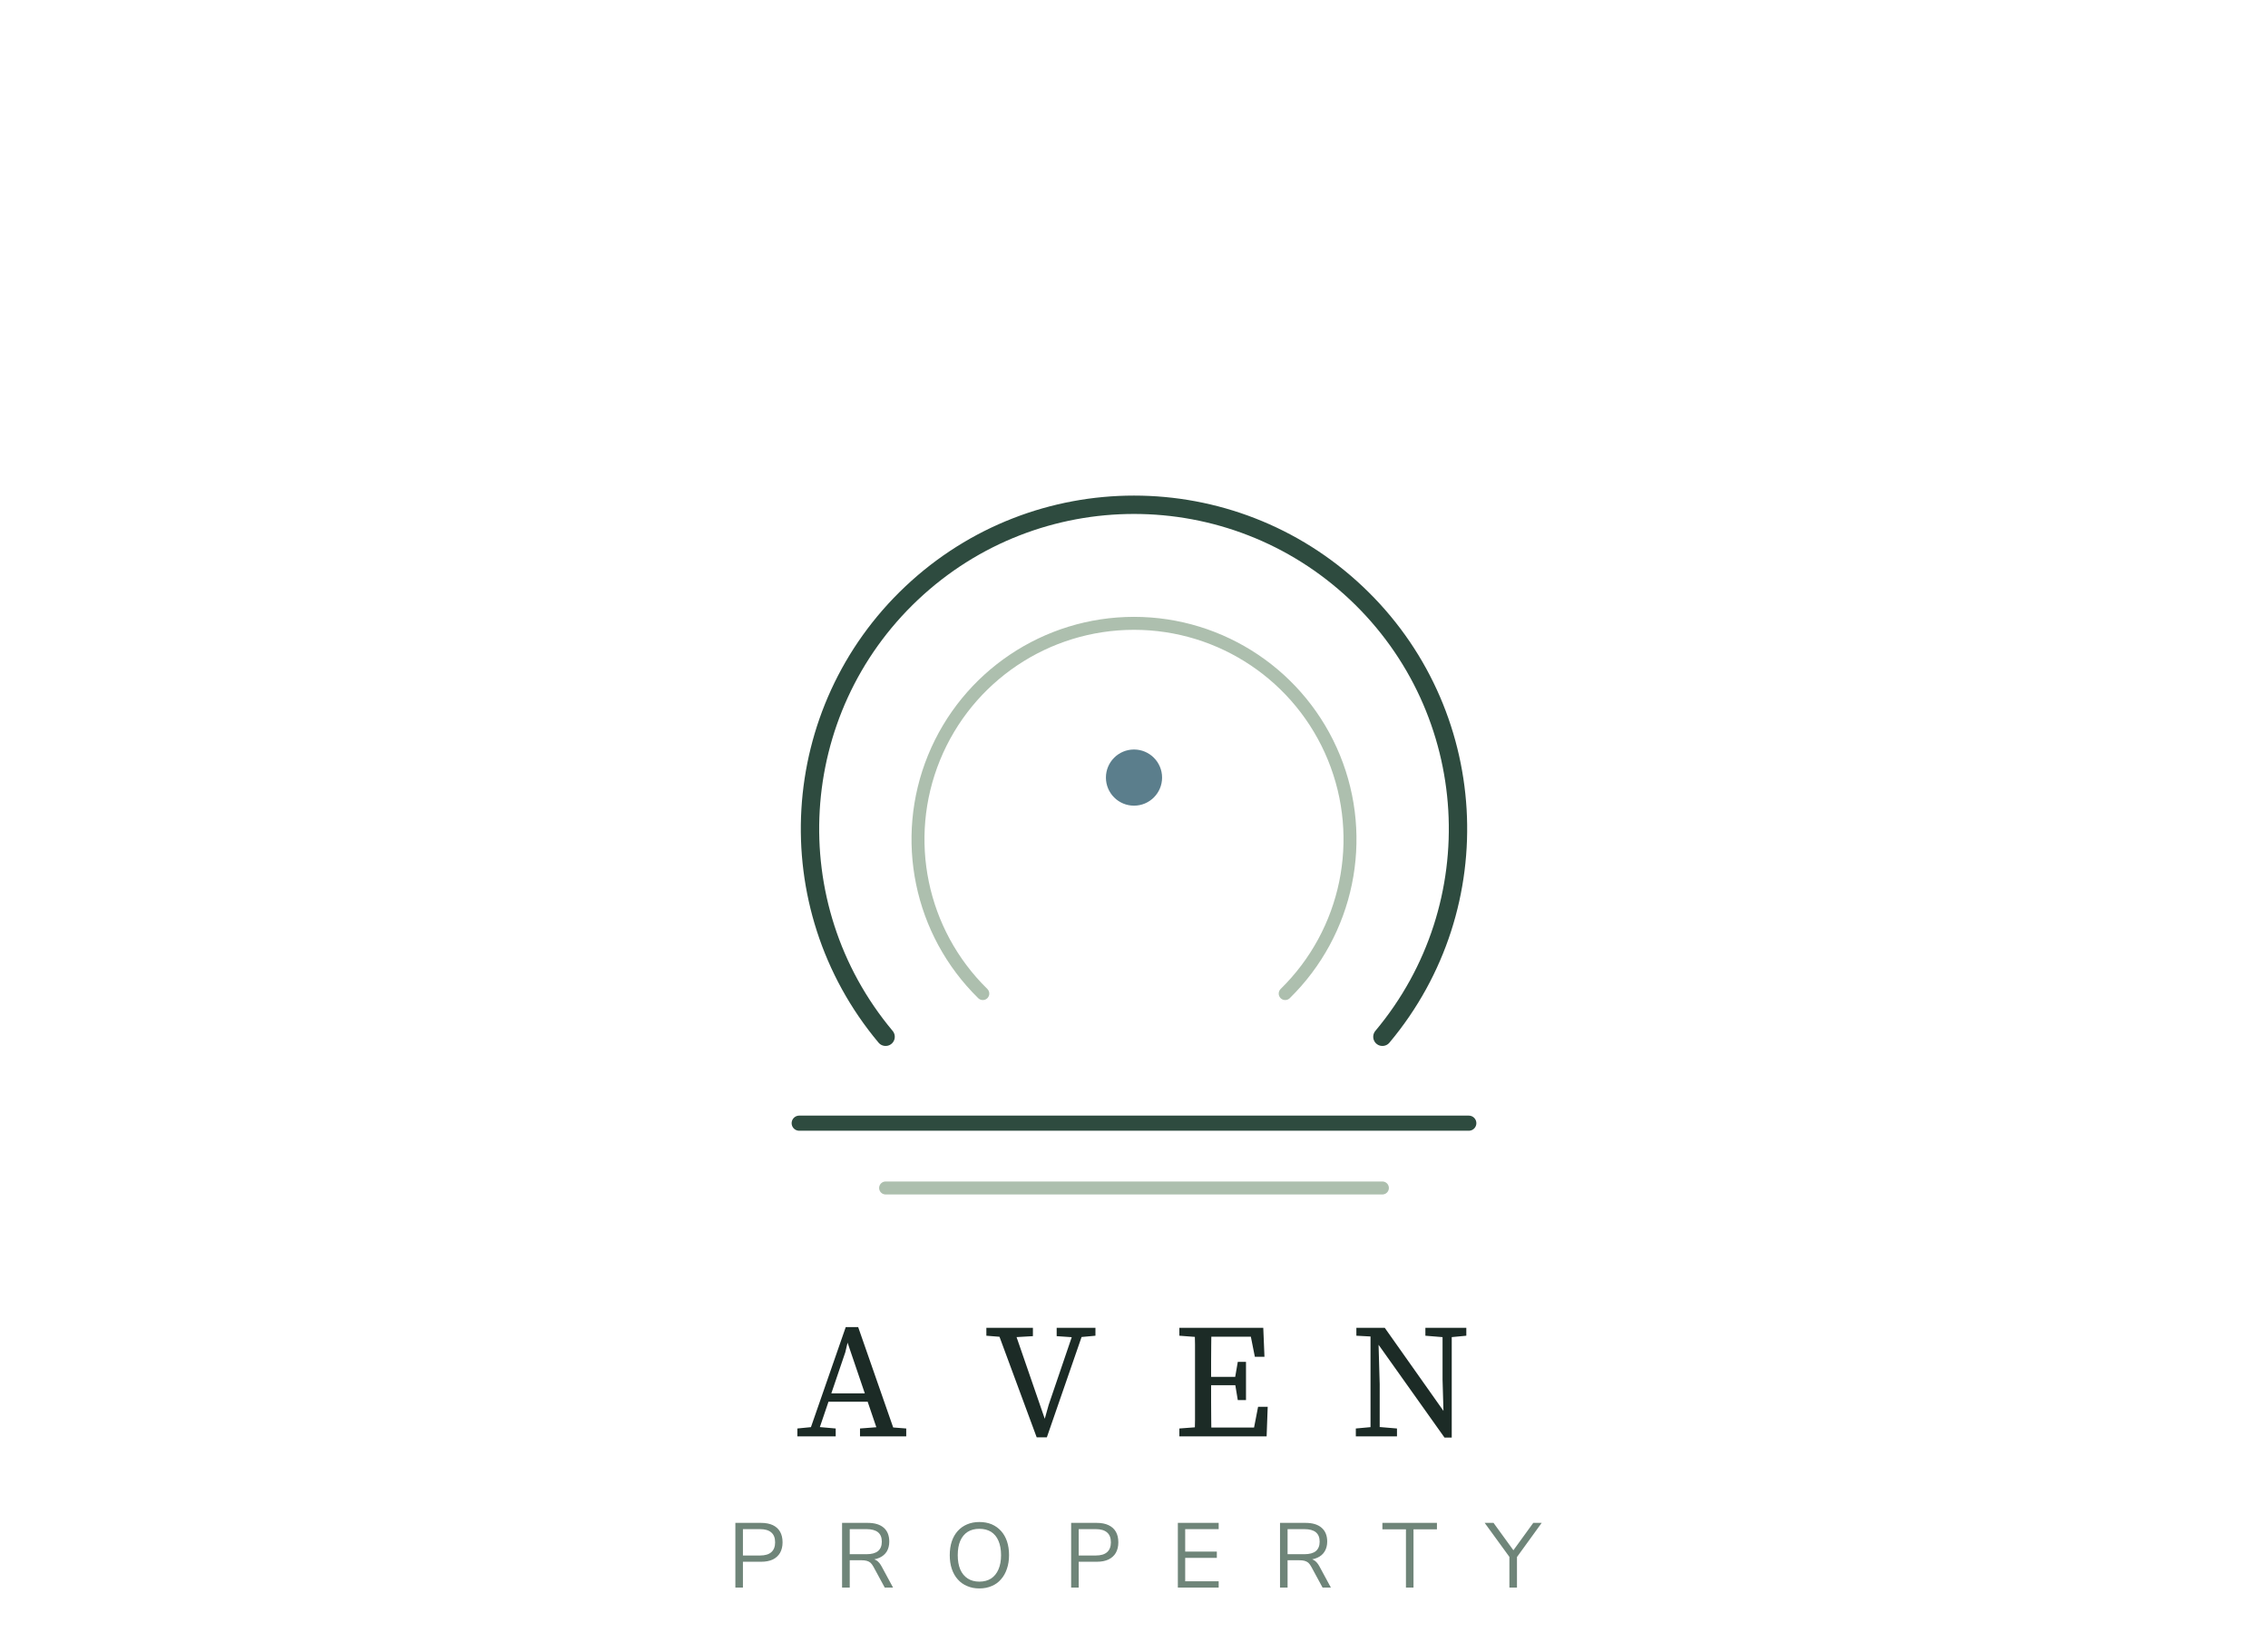
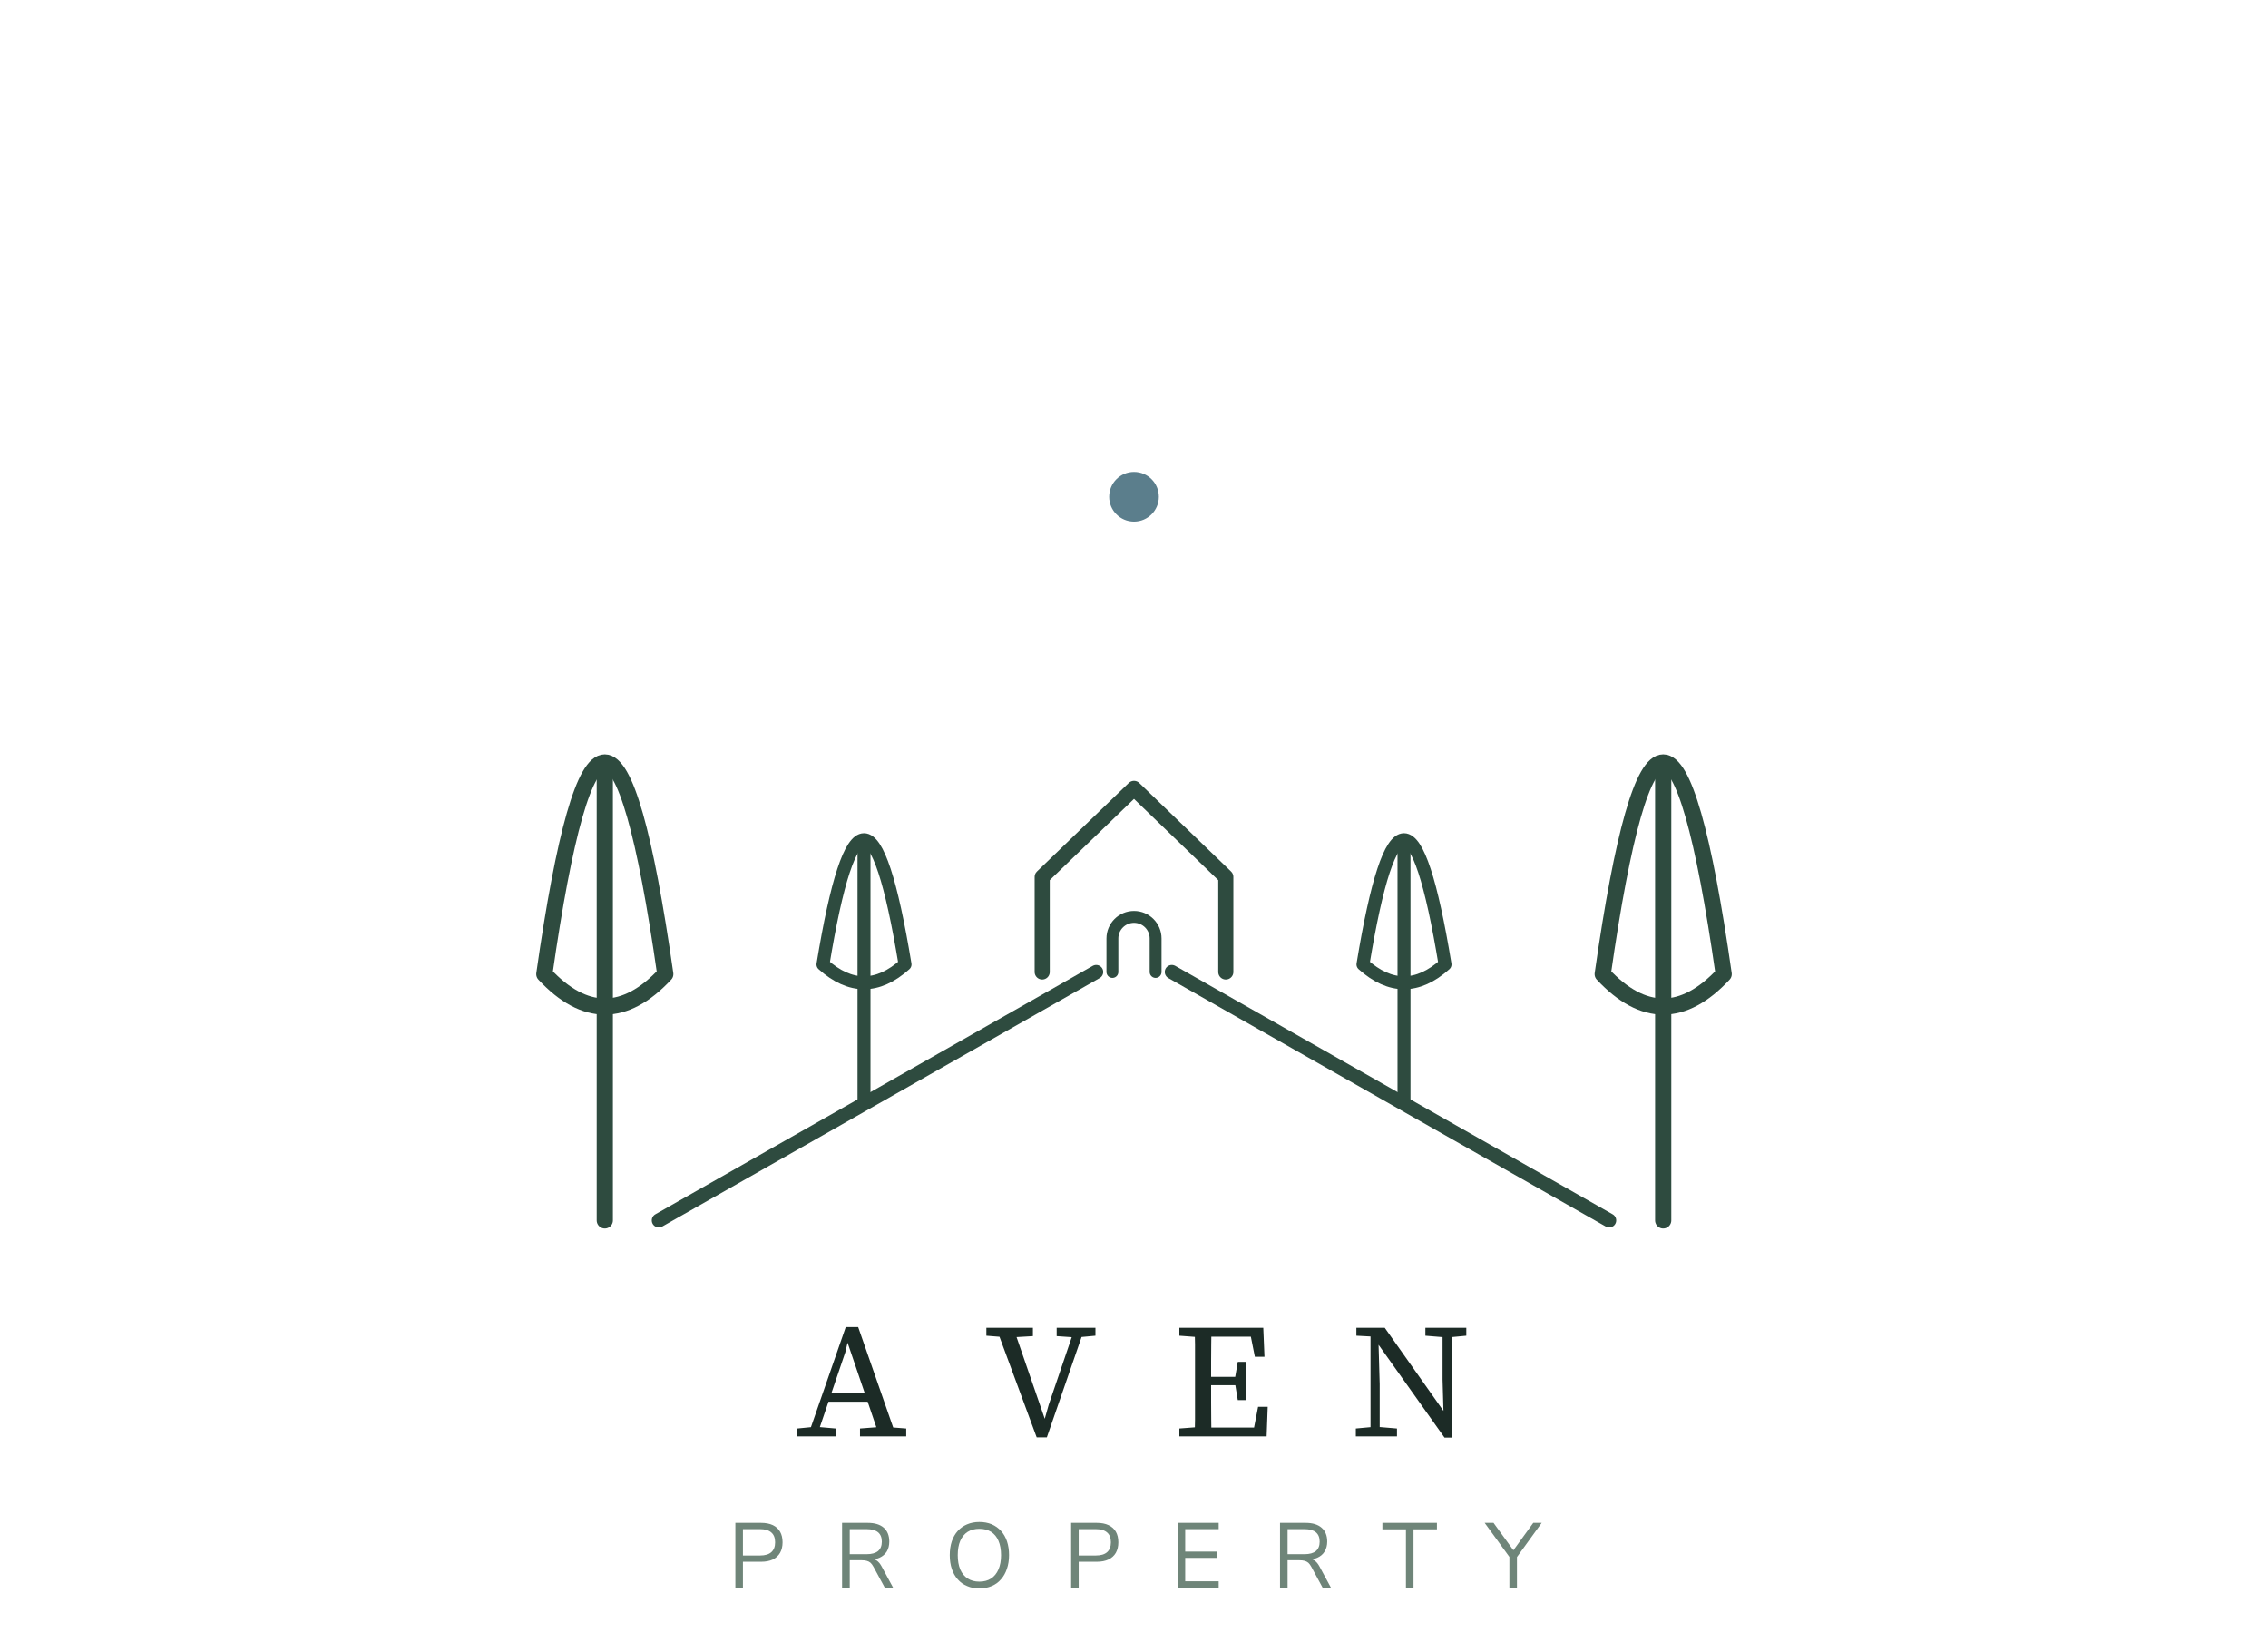
- <svg xmlns="http://www.w3.org/2000/svg" viewBox="0 0 210 152" role="img" aria-label="Two concentric arcs open at the base like a harbour mouth, a rain-blue drop sheltered inside">
-   <path d="M82 96 A30 30 0 1 1 128 96" fill="none" stroke="#2e4b3f" stroke-width="1.7" stroke-linecap="round" />
-   <path d="M91 92 A20 20 0 1 1 119 92" fill="none" stroke="#adbfae" stroke-width="1.2" stroke-linecap="round" />
-   <circle cx="105" cy="72" r="2.6" fill="#5b7e8c" />
-   <line x1="74" y1="104" x2="136" y2="104" stroke="#2e4b3f" stroke-width="1.4" stroke-linecap="round" />
-   <line x1="82" y1="110" x2="128" y2="110" stroke="#adbfae" stroke-width="1.2" stroke-linecap="round" />
+ <svg xmlns="http://www.w3.org/2000/svg" viewBox="0 0 210 152" role="img" aria-label="The Cypress Avenue - the South West's windbreak rows: two tall narrow trees a side, road to the house">
+   <line x1="61" y1="113" x2="101.5" y2="90" stroke="#2e4b3f" stroke-width="1.3" stroke-linecap="round" />
+   <line x1="149" y1="113" x2="108.5" y2="90" stroke="#2e4b3f" stroke-width="1.3" stroke-linecap="round" />
+   <line x1="56" y1="113" x2="56" y2="71" stroke="#2e4b3f" stroke-width="1.5" stroke-linecap="round" />
+   <path d="M50.4 90.2 Q56 51 61.6 90.2 Q56 96.2 50.4 90.2 Z" fill="none" stroke="#2e4b3f" stroke-width="1.5" stroke-linecap="round" stroke-linejoin="round" />
+   <line x1="154" y1="113" x2="154" y2="71" stroke="#2e4b3f" stroke-width="1.5" stroke-linecap="round" />
+   <path d="M148.4 90.2 Q154 51 159.6 90.2 Q154 96.2 148.4 90.2 Z" fill="none" stroke="#2e4b3f" stroke-width="1.5" stroke-linecap="round" stroke-linejoin="round" />
+   <line x1="80" y1="102.2" x2="80" y2="78.4" stroke="#2e4b3f" stroke-width="1.2" stroke-linecap="round" />
+   <path d="M76.2 89.3 Q80 66.2 83.8 89.3 Q80 92.7 76.2 89.3 Z" fill="none" stroke="#2e4b3f" stroke-width="1.2" stroke-linecap="round" stroke-linejoin="round" />
+   <line x1="130" y1="102.2" x2="130" y2="78.4" stroke="#2e4b3f" stroke-width="1.2" stroke-linecap="round" />
+   <path d="M126.2 89.3 Q130 66.2 133.8 89.3 Q130 92.7 126.2 89.3 Z" fill="none" stroke="#2e4b3f" stroke-width="1.2" stroke-linecap="round" stroke-linejoin="round" />
+   <path d="M96.5 90 L96.5 81.2 L105 73 L113.5 81.2 L113.5 90" fill="none" stroke="#2e4b3f" stroke-width="1.4" stroke-linecap="round" stroke-linejoin="round" />
+   <path d="M103 90 L103 86.9 A2 2 0 0 1 107 86.9 L107 90" fill="none" stroke="#2e4b3f" stroke-width="1.1" stroke-linecap="round" stroke-linejoin="round" />
+   <circle cx="105" cy="46" r="2.3" fill="#5b7e8c" />
  <g aria-label="AVEN">
    <path fill="#1c2b26" d="M73.83 133.00V132.27L75.35 132.12H75.67L77.38 132.27V133.00ZM74.79 133.00 78.31 122.88H79.46L82.99 133.00H81.43L78.42 124.15H78.52L78.27 125.21L75.62 133.00ZM76.45 129.79V129.02H80.87V129.79ZM79.63 133.00V132.27L81.59 132.12H81.98L83.91 132.27V133.00Z M95.99 133.09 92.24 122.95H93.83L96.82 131.61H96.67L97.10 130.08L99.53 122.95H100.44L96.93 133.09ZM91.33 123.68V122.95H95.64V123.72L93.74 123.83H93.21ZM97.84 123.72V122.95H101.43V123.68L99.81 123.83H99.45Z M109.20 133.00V132.27L111.19 132.12H111.36V133.00ZM110.62 133.00Q110.64 132.23 110.65 131.46Q110.65 130.69 110.65 129.90Q110.65 129.12 110.65 128.34V127.61Q110.65 126.83 110.65 126.05Q110.65 125.28 110.65 124.50Q110.64 123.72 110.62 122.95H112.17Q112.16 123.71 112.15 124.49Q112.14 125.26 112.14 126.04Q112.14 126.82 112.14 127.61V128.22Q112.14 129.05 112.14 129.85Q112.14 130.66 112.15 131.44Q112.16 132.22 112.17 133.00ZM111.36 133.00V132.18H116.61L116.02 132.68L116.49 130.26H117.38L117.28 133.00ZM111.40 128.26V127.49H114.92V128.26ZM114.61 129.64 114.34 128.01V127.67L114.61 126.10H115.37V129.64ZM109.20 123.68V122.95H111.36V123.83H111.19ZM116.19 125.63 115.72 123.27 116.31 123.77H111.36V122.95H116.97L117.08 125.63Z M125.54 133.00V132.27L127.18 132.12H127.57L129.35 132.27V133.00ZM126.90 133.00V123.29H127.61L127.75 128.17V133.00ZM131.98 123.68V122.95H135.77V123.68L134.19 123.83H133.81ZM133.75 133.11 127.61 124.47H127.42L127.08 123.76L125.59 123.68V122.95H128.22L133.78 130.82L133.66 130.87L133.57 127.73V122.95H134.42V133.11Z" />
  </g>
  <g aria-label="PROPERTY">
    <path fill="#6f8579" d="M68.09 147.00V141.01H70.47Q71.11 141.01 71.56 141.22Q72.00 141.43 72.23 141.83Q72.46 142.23 72.46 142.81Q72.46 143.37 72.23 143.78Q72.00 144.18 71.56 144.40Q71.11 144.61 70.47 144.61H68.79V147.00ZM68.79 144.03H70.38Q71.07 144.03 71.42 143.72Q71.77 143.41 71.77 142.81Q71.77 142.20 71.42 141.90Q71.07 141.59 70.38 141.59H68.79Z M77.97 147.00V141.01H80.35Q81.31 141.01 81.83 141.46Q82.34 141.91 82.34 142.74Q82.34 143.27 82.11 143.66Q81.87 144.04 81.43 144.24Q80.98 144.44 80.35 144.44L80.43 144.33H80.60Q80.93 144.33 81.18 144.50Q81.43 144.67 81.63 145.04L82.69 147.00H81.92L80.88 145.08Q80.75 144.84 80.60 144.70Q80.44 144.57 80.24 144.52Q80.04 144.47 79.76 144.47H78.68V147.00ZM78.68 143.91H80.24Q80.94 143.91 81.30 143.62Q81.65 143.32 81.65 142.75Q81.65 142.17 81.30 141.88Q80.94 141.59 80.24 141.59H78.68Z M90.68 147.08Q90.05 147.08 89.55 146.86Q89.04 146.65 88.68 146.24Q88.32 145.84 88.13 145.27Q87.94 144.71 87.94 144.00Q87.94 143.29 88.13 142.72Q88.32 142.16 88.68 141.76Q89.04 141.36 89.54 141.15Q90.05 140.93 90.68 140.93Q91.31 140.93 91.82 141.14Q92.33 141.36 92.69 141.76Q93.05 142.16 93.24 142.72Q93.43 143.29 93.43 143.99Q93.43 144.70 93.23 145.27Q93.04 145.84 92.68 146.24Q92.33 146.65 91.82 146.86Q91.31 147.08 90.68 147.08ZM90.68 146.45Q91.32 146.45 91.77 146.16Q92.21 145.87 92.45 145.32Q92.69 144.77 92.69 144.00Q92.69 143.22 92.45 142.67Q92.22 142.13 91.77 141.84Q91.32 141.56 90.68 141.56Q90.05 141.56 89.60 141.84Q89.15 142.13 88.91 142.68Q88.68 143.22 88.68 144.00Q88.68 144.77 88.91 145.32Q89.15 145.87 89.60 146.16Q90.05 146.45 90.68 146.45Z M99.18 147.00V141.01H101.55Q102.20 141.01 102.64 141.22Q103.09 141.43 103.32 141.83Q103.55 142.23 103.55 142.81Q103.55 143.37 103.32 143.78Q103.09 144.18 102.64 144.40Q102.20 144.61 101.55 144.61H99.88V147.00ZM99.88 144.03H101.47Q102.16 144.03 102.51 143.72Q102.86 143.41 102.86 142.81Q102.86 142.20 102.51 141.90Q102.16 141.59 101.47 141.59H99.88Z M109.06 147.00V141.01H112.84V141.59H109.74V143.67H112.67V144.25H109.74V146.42H112.84V147.00Z M118.52 147.00V141.01H120.89Q121.85 141.01 122.37 141.46Q122.89 141.91 122.89 142.74Q122.89 143.27 122.65 143.66Q122.42 144.04 121.97 144.24Q121.52 144.44 120.89 144.44L120.97 144.33H121.14Q121.48 144.33 121.72 144.50Q121.97 144.67 122.17 145.04L123.23 147.00H122.46L121.42 145.08Q121.29 144.84 121.14 144.70Q120.98 144.57 120.78 144.52Q120.58 144.47 120.30 144.47H119.22V147.00ZM119.22 143.91H120.78Q121.49 143.91 121.84 143.62Q122.19 143.32 122.19 142.75Q122.19 142.17 121.84 141.88Q121.49 141.59 120.78 141.59H119.22Z M130.18 147.00V141.61H128.00V141.01H133.05V141.61H130.88V147.00Z M139.76 147.00V143.90L139.92 144.38L137.47 141.01H138.29L140.22 143.67H140.04L141.97 141.01H142.75L140.31 144.38L140.46 143.90V147.00Z" />
  </g>
</svg>
